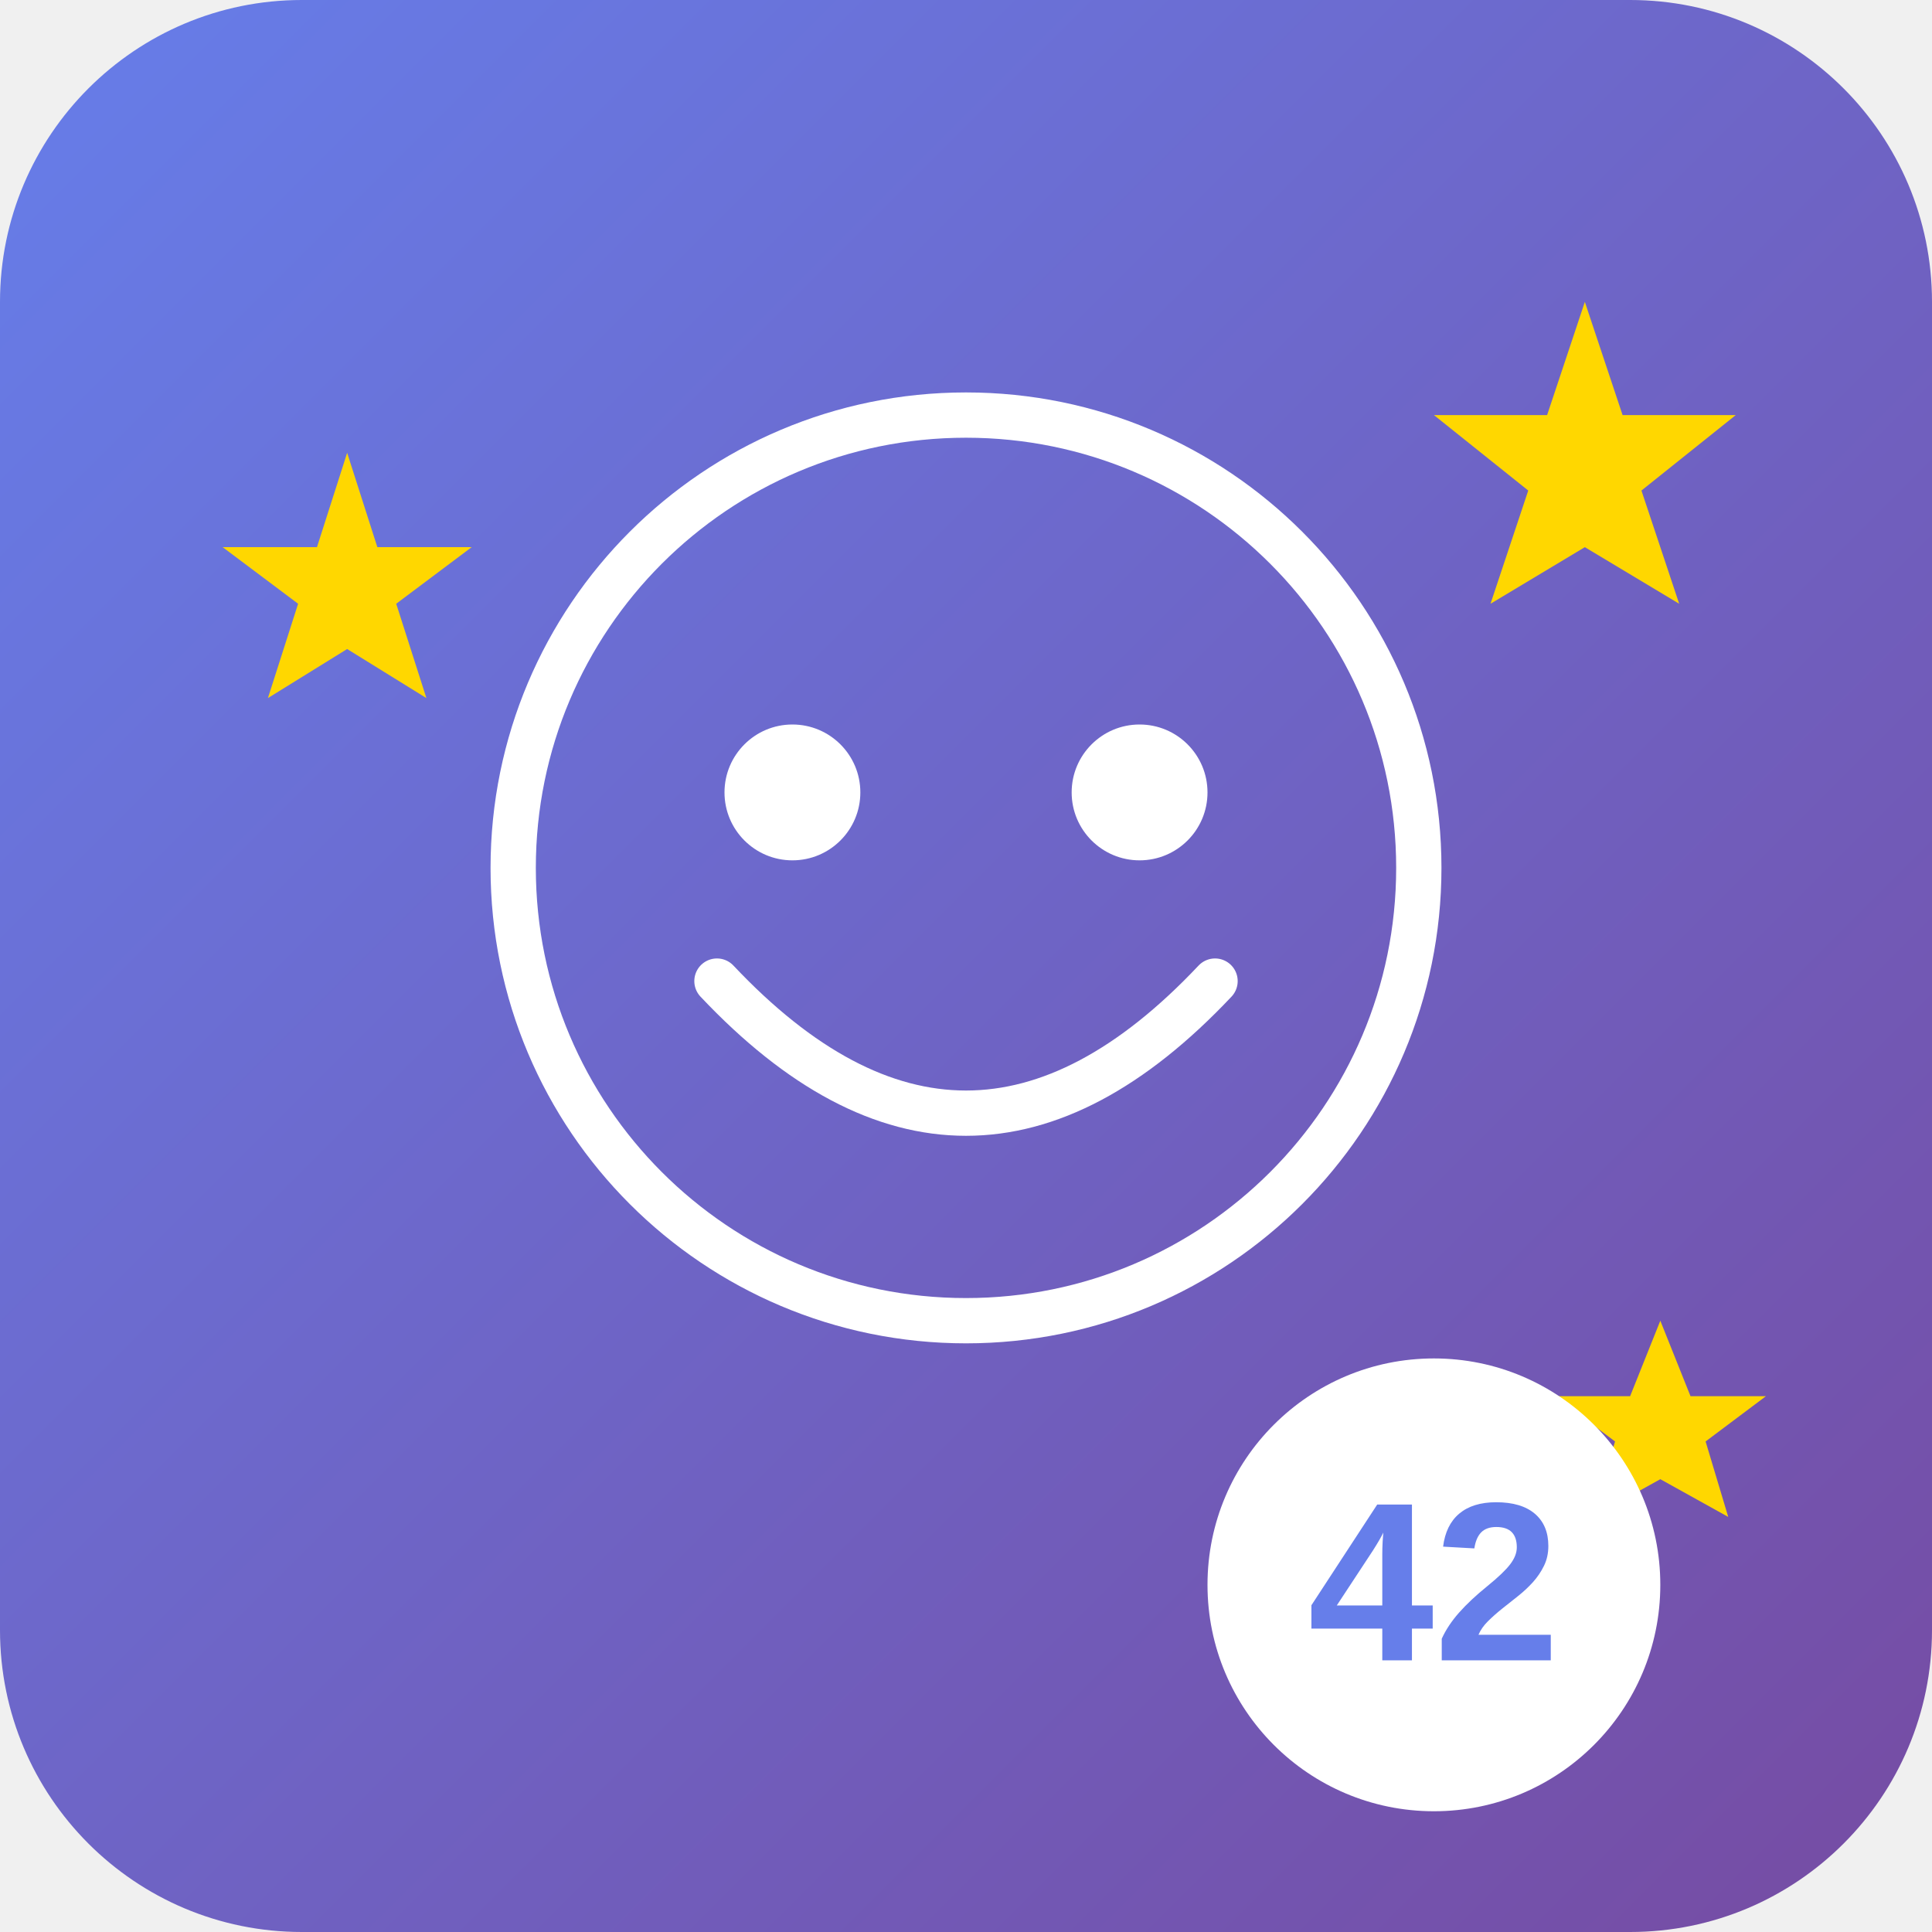
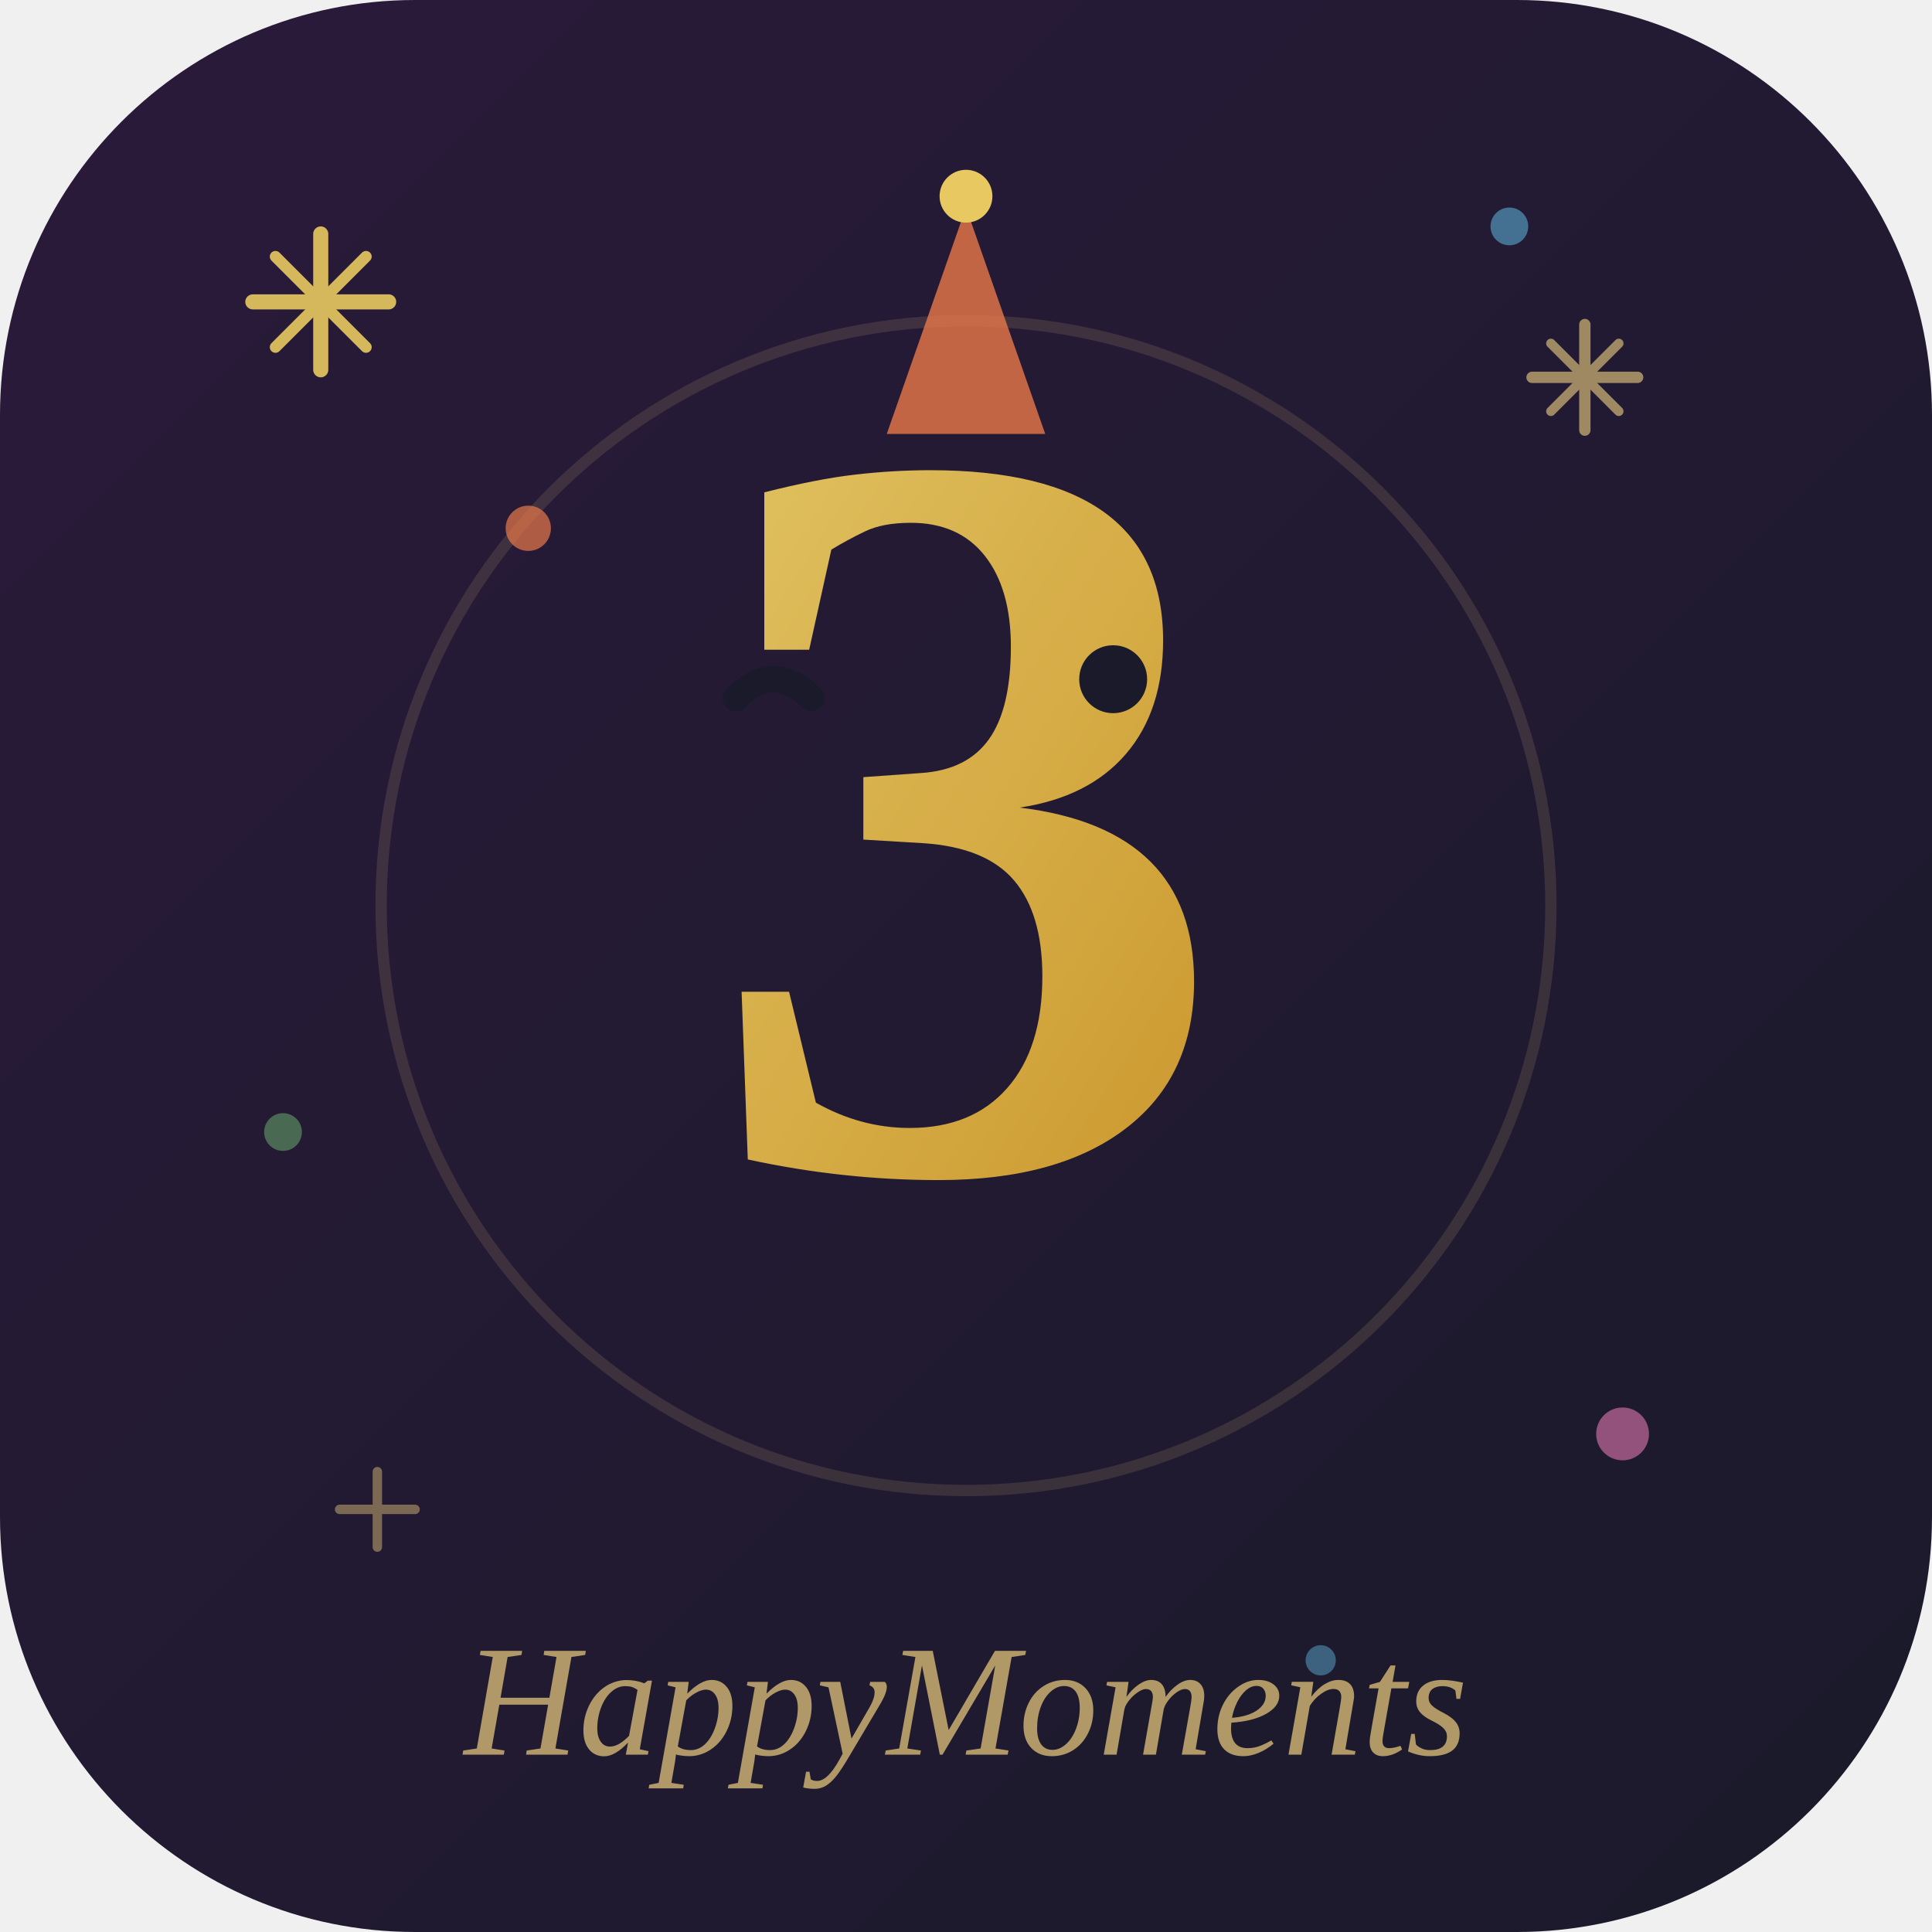
<svg xmlns="http://www.w3.org/2000/svg" viewBox="0 0 512 512">
  <defs>
    <linearGradient id="bg" x1="0%" y1="0%" x2="100%" y2="100%">
-       <stop offset="0%" style="stop-color:#667eea" />
-       <stop offset="100%" style="stop-color:#764ba2" />
+       <stop offset="0%" style="stop-color:#2a1a3a" />
+       <stop offset="100%" style="stop-color:#1a1a2a" />
+     </linearGradient>
+     <linearGradient id="gold" x1="0%" y1="0%" x2="100%" y2="100%">
+       <stop offset="0%" style="stop-color:#e8c860" />
+       <stop offset="100%" style="stop-color:#d4a030" />
    </linearGradient>
  </defs>
-   <rect width="512" height="512" rx="80" fill="url(#bg)" />
-   <circle cx="256" cy="230" r="120" fill="none" stroke="#fff" stroke-width="12" />
-   <circle cx="210" cy="210" r="18" fill="#fff" />
-   <circle cx="302" cy="210" r="18" fill="#fff" />
-   <path d="M 190 260 Q 256 330 322 260" fill="none" stroke="#fff" stroke-width="12" stroke-linecap="round" />
-   <polygon points="420,80 430,110 460,110 435,130 445,160 420,145 395,160 405,130 380,110 410,110" fill="#ffd700" />
-   <polygon points="92,120 100,145 125,145 105,160 113,185 92,172 71,185 79,160 59,145 84,145" fill="#ffd700" />
-   <polygon points="440,350 448,370 468,370 452,382 458,402 440,392 422,402 428,382 412,370 432,370" fill="#ffd700" />
-   <circle cx="380" cy="420" r="60" fill="#fff" />
-   <text x="380" y="440" font-family="Arial, sans-serif" font-size="60" font-weight="bold" fill="#667eea" text-anchor="middle">42</text>
+   <rect width="512" height="512" rx="110" fill="url(#bg)" />
+   <circle cx="256" cy="240" r="155" fill="none" stroke="#d4b876" stroke-width="3" opacity="0.15" />
+   <text x="256" y="310" font-family="Georgia, 'Times New Roman', serif" font-size="280" font-weight="700" fill="url(#gold)" text-anchor="middle" opacity="0.95">3</text>
+   <path d="M 195 185 Q 205 175 215 185" fill="none" stroke="#1a1a2a" stroke-width="7" stroke-linecap="round" />
+   <circle cx="295" cy="180" r="9" fill="#1a1a2a" />
+   <g transform="translate(85, 80)" opacity="0.9">
+     <line x1="0" y1="-18" x2="0" y2="18" stroke="#e8c860" stroke-width="4" stroke-linecap="round" />
+     <line x1="-18" y1="0" x2="18" y2="0" stroke="#e8c860" stroke-width="4" stroke-linecap="round" />
+     <line x1="-12" y1="-12" x2="12" y2="12" stroke="#e8c860" stroke-width="3" stroke-linecap="round" />
+     <line x1="12" y1="-12" x2="-12" y2="12" stroke="#e8c860" stroke-width="3" stroke-linecap="round" />
+   </g>
+   <g transform="translate(420, 100)" opacity="0.7">
+     <line x1="0" y1="-14" x2="0" y2="14" stroke="#d4b876" stroke-width="3" stroke-linecap="round" />
+     <line x1="-14" y1="0" x2="14" y2="0" stroke="#d4b876" stroke-width="3" stroke-linecap="round" />
+     <line x1="-9" y1="-9" x2="9" y2="9" stroke="#d4b876" stroke-width="2.5" stroke-linecap="round" />
+     <line x1="9" y1="-9" x2="-9" y2="9" stroke="#d4b876" stroke-width="2.5" stroke-linecap="round" />
+   </g>
+   <g transform="translate(100, 400)" opacity="0.5">
+     <line x1="0" y1="-10" x2="0" y2="10" stroke="#d4b876" stroke-width="2.5" stroke-linecap="round" />
+     <line x1="-10" y1="0" x2="10" y2="0" stroke="#d4b876" stroke-width="2.5" stroke-linecap="round" />
+   </g>
+   <circle cx="140" cy="140" r="6" fill="#e87848" opacity="0.7" />
+   <circle cx="400" cy="60" r="5" fill="#5aaad0" opacity="0.6" />
+   <circle cx="430" cy="380" r="7" fill="#e078b0" opacity="0.6" />
+   <circle cx="75" cy="300" r="5" fill="#70b870" opacity="0.5" />
+   <circle cx="350" cy="440" r="4" fill="#5aaad0" opacity="0.5" />
+   <polygon points="256,55 235,115 277,115" fill="#e87848" opacity="0.8" />
+   <circle cx="256" cy="52" r="7" fill="#e8c860" />
+   <text x="256" y="465" font-family="Georgia, 'Times New Roman', serif" font-size="42" font-weight="400" fill="#d4b876" text-anchor="middle" opacity="0.8" font-style="italic">HappyMoments</text>
</svg>
